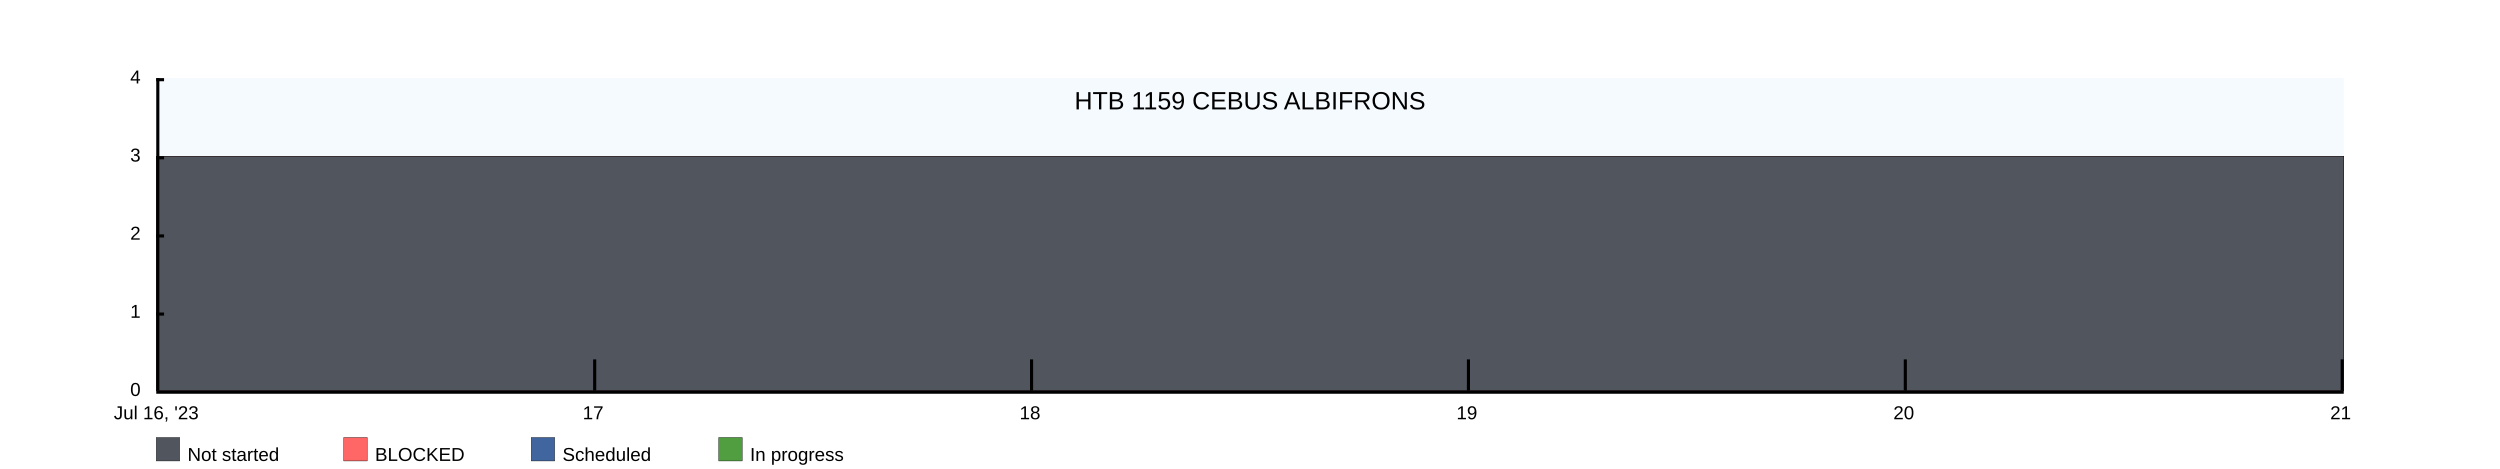
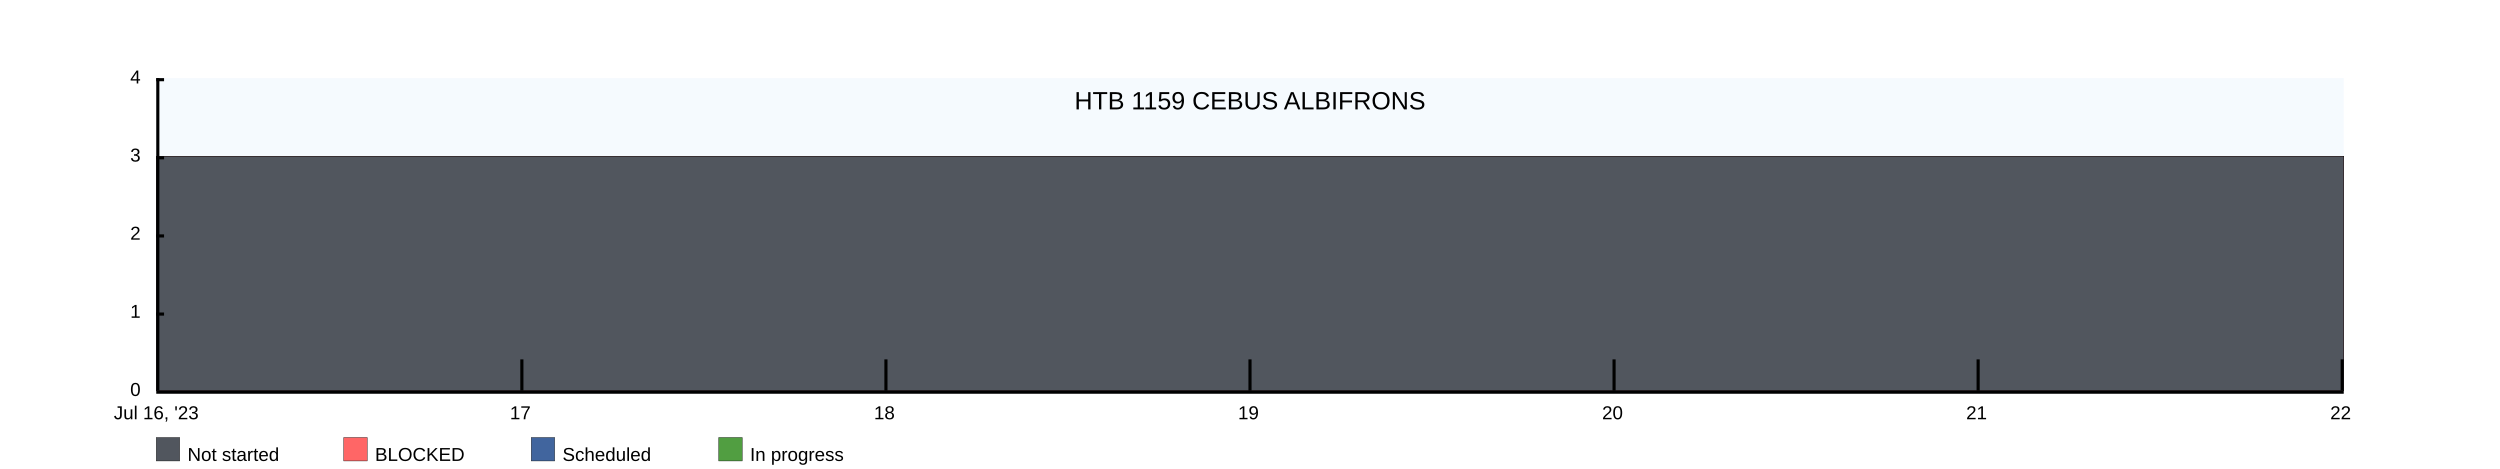
<svg xmlns="http://www.w3.org/2000/svg" width="1600" height="300">
  <rect x="100" y="50" width="1400" height="200" fill="rgba(221, 239, 250, .3)" />
  <clipPath id="theGraph">
    <rect x="100" y="50" width="1400" height="200" fill="black" />
  </clipPath>
  <rect x="100" y="280" width="15" height="15" fill="#51565E" stroke="black" stroke-width="0.25" />
  <text x="120" y="295" font-family="Arial" font-size="12" fill="black">Not started</text>
  <rect x="220" y="280" width="15" height="15" fill="#FF6666" stroke="black" stroke-width="0.25" />
  <text x="240" y="295" font-family="Arial" font-size="12" fill="black">BLOCKED</text>
  <rect x="340" y="280" width="15" height="15" fill="#41659E" stroke="black" stroke-width="0.25" />
  <text x="360" y="295" font-family="Arial" font-size="12" fill="black">Scheduled</text>
  <rect x="460" y="280" width="15" height="15" fill="#519E41" stroke="black" stroke-width="0.25" />
  <text x="480" y="295" font-family="Arial" font-size="12" fill="black">In progress</text>
-   <path d="M 100 100 M 100 100 C 100 100 380 100 380 100 C 380 100 660 100 660 100 C 660 100 940 100 940 100 C 940 100 1220 100 1220 100 C 1220 100 1500 100 1500 100 C 1500 100 1500 250 1500 250 C 1500 250 100 250 100 250 Z" fill="#519E41" stroke="black" stroke-width="0.25" />
-   <path d="M 100 100 M 100 100 C 100 100 380 100 380 100 C 380 100 660 100 660 100 C 660 100 940 100 940 100 C 940 100 1220 100 1220 100 C 1220 100 1500 100 1500 100 C 1500 100 1500 250 1500 250 C 1500 250 100 250 100 250 Z" fill="#41659E" stroke="black" stroke-width="0.25" />
-   <path d="M 100 100 M 100 100 C 100 100 380 100 380 100 C 380 100 660 100 660 100 C 660 100 940 100 940 100 C 940 100 1220 100 1220 100 C 1220 100 1500 100 1500 100 C 1500 100 1500 250 1500 250 C 1500 250 100 250 100 250 Z" fill="#FF6666" stroke="black" stroke-width="0.25" />
-   <path d="M 100 100 M 100 100 C 100 100 380 100 380 100 C 380 100 660 100 660 100 C 660 100 940 100 940 100 C 940 100 1220 100 1220 100 C 1220 100 1500 100 1500 100 C 1500 100 1500 250 1500 250 C 1500 250 100 250 100 250 Z" fill="#51565E" stroke="black" stroke-width="0.25" />
+   <path d="M 100 100 M 100 100 C 100 100 333.333 100 333.333 100 C 333.333 100 566.667 100 566.667 100 C 566.667 100 800 100 800 100 C 800 100 1033.333 100 1033.333 100 C 1033.333 100 1266.667 100 1266.667 100 C 1266.667 100 1500 100 1500 100 C 1500 100 1500 250 1500 250 C 1500 250 100 250 100 250 Z" fill="#519E41" stroke="black" stroke-width="0.25" />
+   <path d="M 100 100 M 100 100 C 100 100 333.333 100 333.333 100 C 333.333 100 566.667 100 566.667 100 C 566.667 100 800 100 800 100 C 800 100 1033.333 100 1033.333 100 C 1033.333 100 1266.667 100 1266.667 100 C 1266.667 100 1500 100 1500 100 C 1500 100 1500 250 1500 250 C 1500 250 100 250 100 250 Z" fill="#41659E" stroke="black" stroke-width="0.25" />
+   <path d="M 100 100 M 100 100 C 100 100 333.333 100 333.333 100 C 333.333 100 566.667 100 566.667 100 C 566.667 100 800 100 800 100 C 800 100 1033.333 100 1033.333 100 C 1033.333 100 1266.667 100 1266.667 100 C 1266.667 100 1500 100 1500 100 C 1500 100 1500 250 1500 250 C 1500 250 100 250 100 250 Z" fill="#FF6666" stroke="black" stroke-width="0.25" />
+   <path d="M 100 100 M 100 100 C 100 100 333.333 100 333.333 100 C 333.333 100 566.667 100 566.667 100 C 566.667 100 800 100 800 100 C 800 100 1033.333 100 1033.333 100 C 1033.333 100 1266.667 100 1266.667 100 C 1266.667 100 1500 100 1500 100 C 1500 100 1500 250 1500 250 C 1500 250 100 250 100 250 Z" fill="#51565E" stroke="black" stroke-width="0.25" />
  <text x="800" y="70" font-family="Arial" font-size="16" fill="black" text-anchor="middle" alignment-baseline="middle">HTB 1159 CEBUS ALBIFRONS</text>
  <rect x="100" y="250" width="1400" height="2" fill="black" />
  <rect x="100" y="50" width="5" height="2" fill="black" />
  <rect x="100" y="100" width="5" height="2" fill="black" />
  <rect x="100" y="150" width="5" height="2" fill="black" />
  <rect x="100" y="200" width="5" height="2" fill="black" />
  <text x="90" y="50" font-family="Arial" font-size="12" fill="black" text-anchor="end" dominant-baseline="middle">4</text>
  <text x="90" y="100" font-family="Arial" font-size="12" fill="black" text-anchor="end" dominant-baseline="middle">3</text>
  <text x="90" y="150" font-family="Arial" font-size="12" fill="black" text-anchor="end" dominant-baseline="middle">2</text>
  <text x="90" y="200" font-family="Arial" font-size="12" fill="black" text-anchor="end" dominant-baseline="middle">1</text>
  <text x="90" y="250" font-family="Arial" font-size="12" fill="black" text-anchor="end" dominant-baseline="middle">0</text>
  <text x="100" y="260" font-family="Arial" fill="black" text-anchor="middle" dominant-baseline="hanging">Jul 16, '23</text>
-   <text x="379.6" y="260" font-family="Arial" fill="black" text-anchor="middle" dominant-baseline="hanging">17</text>
-   <text x="659.2" y="260" font-family="Arial" fill="black" text-anchor="middle" dominant-baseline="hanging">18</text>
-   <text x="938.8" y="260" font-family="Arial" fill="black" text-anchor="middle" dominant-baseline="hanging">19</text>
-   <text x="1218.4" y="260" font-family="Arial" fill="black" text-anchor="middle" dominant-baseline="hanging">20</text>
-   <text x="1498" y="260" font-family="Arial" fill="black" text-anchor="middle" dominant-baseline="hanging">21</text>
+   <text x="333" y="260" font-family="Arial" fill="black" text-anchor="middle" dominant-baseline="hanging">17</text>
+   <text x="566" y="260" font-family="Arial" fill="black" text-anchor="middle" dominant-baseline="hanging">18</text>
+   <text x="799" y="260" font-family="Arial" fill="black" text-anchor="middle" dominant-baseline="hanging">19</text>
+   <text x="1032" y="260" font-family="Arial" fill="black" text-anchor="middle" dominant-baseline="hanging">20</text>
+   <text x="1265" y="260" font-family="Arial" fill="black" text-anchor="middle" dominant-baseline="hanging">21</text>
+   <text x="1498" y="260" font-family="Arial" fill="black" text-anchor="middle" dominant-baseline="hanging">22</text>
  <rect x="100" y="50" width="2" height="200" fill="black" />
-   <rect x="379.6" y="230" width="2" height="20" fill="black" />
-   <rect x="659.2" y="230" width="2" height="20" fill="black" />
-   <rect x="938.8" y="230" width="2" height="20" fill="black" />
-   <rect x="1218.4" y="230" width="2" height="20" fill="black" />
+   <rect x="333" y="230" width="2" height="20" fill="black" />
+   <rect x="566" y="230" width="2" height="20" fill="black" />
+   <rect x="799" y="230" width="2" height="20" fill="black" />
+   <rect x="1032" y="230" width="2" height="20" fill="black" />
+   <rect x="1265" y="230" width="2" height="20" fill="black" />
  <rect x="1498" y="230" width="2" height="20" fill="black" />
</svg>
